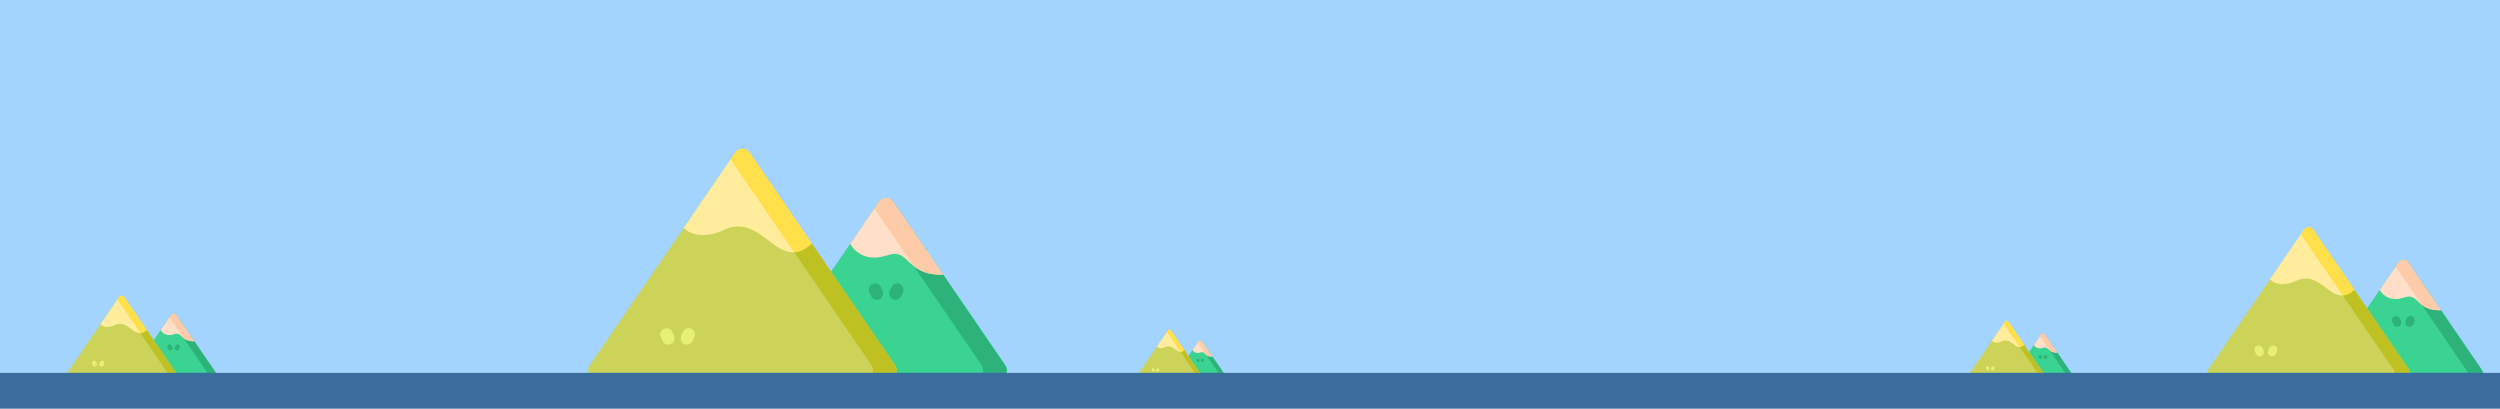
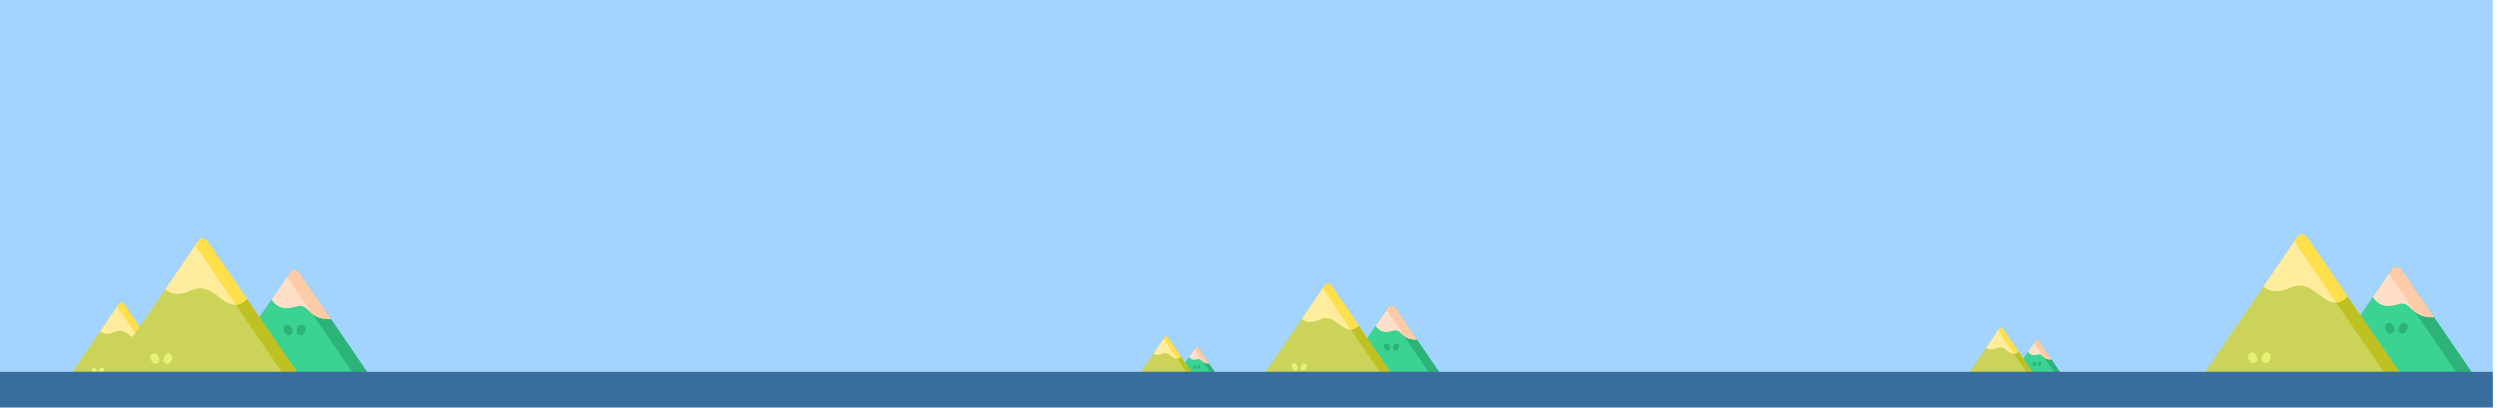
- <svg xmlns="http://www.w3.org/2000/svg" width="1254" height="205" viewBox="0 0 1254 205" fill="none">
-   <rect width="1254" height="187" fill="#A3D3FF" />
-   <path d="M1038.89 190.109H1010.56C1009.67 190.109 1009.14 189.111 1009.65 188.378L1020.16 173.003L1023.81 167.67C1024.25 167.027 1025.2 167.027 1025.64 167.67L1031.95 176.893L1039.81 188.378C1040.31 189.111 1039.78 190.109 1038.89 190.109V190.109Z" fill="#3AD391" />
-   <path d="M1038.89 190.108H1035.91C1036.8 190.108 1037.32 189.111 1036.82 188.378L1023.23 168.517L1023.81 167.67C1024.25 167.027 1025.2 167.027 1025.64 167.67L1039.81 188.378C1040.31 189.111 1039.78 190.108 1038.89 190.108Z" fill="#2DB37A" />
-   <path d="M1031.95 176.893C1030.04 176.955 1028.98 176.418 1028.22 175.814C1027.1 174.92 1026.62 173.879 1024.99 174.417C1022.3 175.309 1020.88 174.166 1020.16 173.003L1023.23 168.517L1023.81 167.671C1024.25 167.028 1025.2 167.028 1025.64 167.671L1031.95 176.893Z" fill="#FFDFC8" />
-   <path d="M1031.95 176.893C1030.04 176.955 1028.98 176.418 1028.22 175.814L1023.23 168.517L1023.81 167.671C1024.25 167.027 1025.2 167.027 1025.64 167.671L1031.95 176.893Z" fill="#FECBA9" />
-   <path d="M1024.96 190.109H988.108C987.218 190.109 986.693 189.111 987.195 188.378L999.09 170.99L1005.62 161.447C1006.06 160.805 1007.01 160.805 1007.45 161.447L1015.31 172.938L1025.87 188.378C1026.37 189.111 1025.84 190.109 1024.96 190.109V190.109Z" fill="#CBD359" />
-   <path d="M1024.96 190.108H1021.97C1022.86 190.108 1023.38 189.111 1022.88 188.378L1005.04 162.294L1005.62 161.447C1006.06 160.805 1007.01 160.805 1007.44 161.447L1025.87 188.378C1026.37 189.111 1025.85 190.108 1024.96 190.108V190.108Z" fill="#BEC121" />
-   <path d="M1015.31 172.939C1014.49 173.698 1013.77 174.023 1013.09 174.066C1010.23 174.247 1008.22 169.397 1004.29 171.195C1001.68 172.39 1000.07 171.873 999.09 170.99L1005.04 162.295V162.294L1005.62 161.447C1006.06 160.805 1007.01 160.805 1007.45 161.447L1015.31 172.939Z" fill="#FFEC9C" />
-   <path d="M1015.31 172.939C1014.49 173.698 1013.77 174.023 1013.09 174.066L1005.04 162.295V162.294L1005.62 161.447C1006.06 160.805 1007.01 160.805 1007.45 161.447L1015.31 172.939Z" fill="#FFDF4A" />
-   <path d="M997.145 185.762C996.836 185.762 996.541 185.582 996.41 185.28L996.199 184.792C996.024 184.386 996.211 183.915 996.616 183.74C997.022 183.565 997.492 183.752 997.667 184.157L997.879 184.645C998.054 185.05 997.867 185.521 997.462 185.697C997.359 185.741 997.251 185.762 997.145 185.762Z" fill="#E6F073" />
-   <path d="M999.506 185.759C999.398 185.759 999.289 185.737 999.184 185.691C998.78 185.513 998.597 185.04 998.774 184.636L998.99 184.147C999.168 183.744 999.64 183.56 1000.04 183.739C1000.45 183.917 1000.63 184.389 1000.45 184.793L1000.24 185.282C1000.11 185.581 999.813 185.759 999.506 185.759Z" fill="#E6F073" />
-   <path d="M1023.54 180.094C1023.23 180.094 1022.94 179.913 1022.81 179.612L1022.6 179.123C1022.42 178.718 1022.61 178.247 1023.01 178.072C1023.42 177.897 1023.89 178.083 1024.07 178.488L1024.28 178.977C1024.45 179.382 1024.27 179.853 1023.86 180.028C1023.76 180.073 1023.65 180.094 1023.54 180.094V180.094Z" fill="#2DB37A" />
-   <path d="M1025.9 180.091C1025.8 180.091 1025.69 180.069 1025.58 180.023C1025.18 179.844 1024.99 179.372 1025.17 178.968L1025.39 178.48C1025.57 178.075 1026.04 177.892 1026.44 178.07C1026.85 178.248 1027.03 178.721 1026.85 179.125L1026.64 179.613C1026.5 179.913 1026.21 180.091 1025.9 180.091V180.091Z" fill="#2DB37A" />
-   <path d="M1242.52 190.108H1168.52C1166.2 190.108 1164.83 187.504 1166.14 185.589L1193.61 145.435L1203.14 131.508C1204.28 129.831 1206.76 129.831 1207.9 131.508L1224.38 155.594L1244.9 185.589C1246.22 187.504 1244.84 190.108 1242.52 190.108V190.108Z" fill="#3AD391" />
-   <path d="M1242.52 190.107H1234.72C1237.04 190.107 1238.42 187.504 1237.1 185.589L1201.62 133.722L1203.14 131.51C1204.29 129.831 1206.76 129.831 1207.91 131.51L1244.9 185.589C1246.21 187.504 1244.84 190.107 1242.52 190.107Z" fill="#2DB37A" />
-   <path d="M1224.38 155.595C1219.4 155.757 1216.64 154.355 1214.66 152.777C1211.71 150.443 1210.46 147.725 1206.23 149.128C1199.19 151.46 1195.49 148.473 1193.61 145.435L1201.62 133.722L1203.14 131.511C1204.29 129.832 1206.76 129.832 1207.9 131.511L1224.38 155.595Z" fill="#FFDFC8" />
-   <path d="M1224.38 155.595C1219.4 155.757 1216.64 154.355 1214.66 152.777L1201.62 133.722L1203.14 131.511C1204.29 129.831 1206.76 129.831 1207.9 131.511L1224.38 155.595Z" fill="#FECBA9" />
-   <path d="M1206.12 190.109H1109.89C1107.57 190.109 1106.2 187.504 1107.51 185.589L1138.57 140.18L1155.62 115.257C1156.77 113.581 1159.25 113.581 1160.39 115.257L1180.92 145.267L1208.51 185.589C1209.82 187.504 1208.45 190.109 1206.12 190.109V190.109Z" fill="#CBD359" />
-   <path d="M1206.12 190.107H1198.32C1200.65 190.107 1202.02 187.504 1200.71 185.589L1154.11 117.469L1155.62 115.257C1156.77 113.581 1159.25 113.581 1160.39 115.257L1208.51 185.589C1209.82 187.504 1208.45 190.107 1206.12 190.107V190.107Z" fill="#BEC121" />
-   <path d="M1180.92 145.269C1178.8 147.251 1176.91 148.101 1175.14 148.212C1167.65 148.686 1162.42 136.019 1152.16 140.715C1145.34 143.837 1141.12 142.486 1138.57 140.181L1154.11 117.471V117.469L1155.62 115.258C1156.77 113.581 1159.25 113.581 1160.39 115.258L1180.92 145.269Z" fill="#FFEC9C" />
-   <path d="M1180.92 145.269C1178.8 147.251 1176.91 148.101 1175.14 148.212L1154.11 117.471V117.469L1155.62 115.258C1156.77 113.581 1159.25 113.581 1160.39 115.258L1180.92 145.269Z" fill="#FFDF4A" />
-   <path d="M1133.49 178.759C1132.69 178.759 1131.92 178.288 1131.58 177.499L1131.02 176.224C1130.57 175.165 1131.05 173.935 1132.11 173.477C1133.17 173.019 1134.4 173.507 1134.86 174.565L1135.41 175.84C1135.87 176.899 1135.38 178.128 1134.32 178.586C1134.05 178.703 1133.77 178.759 1133.49 178.759Z" fill="#E6F073" />
-   <path d="M1139.66 178.749C1139.38 178.749 1139.09 178.692 1138.82 178.572C1137.76 178.106 1137.28 176.873 1137.75 175.818L1138.31 174.541C1138.78 173.486 1140.01 173.008 1141.07 173.473C1142.12 173.938 1142.6 175.171 1142.14 176.227L1141.57 177.503C1141.23 178.284 1140.46 178.749 1139.66 178.749Z" fill="#E6F073" />
-   <path d="M1202.43 163.955C1201.63 163.955 1200.86 163.483 1200.51 162.696L1199.96 161.42C1199.51 160.361 1199.99 159.132 1201.05 158.674C1202.11 158.217 1203.34 158.704 1203.8 159.762L1204.35 161.037C1204.81 162.096 1204.32 163.325 1203.26 163.783C1202.99 163.901 1202.71 163.955 1202.43 163.955V163.955Z" fill="#2DB37A" />
-   <path d="M1208.6 163.947C1208.32 163.947 1208.03 163.89 1207.76 163.769C1206.7 163.303 1206.22 162.071 1206.69 161.015L1207.25 159.739C1207.72 158.683 1208.95 158.203 1210.01 158.67C1211.06 159.135 1211.54 160.368 1211.07 161.423L1210.51 162.7C1210.17 163.481 1209.4 163.947 1208.6 163.947V163.947Z" fill="#2DB37A" />
-   <path d="M107.411 190.109H66.782C65.507 190.109 64.753 188.679 65.473 187.627L80.555 165.579L85.787 157.932C86.417 157.011 87.776 157.011 88.405 157.932L97.453 171.157L108.72 187.627C109.44 188.679 108.686 190.109 107.411 190.109V190.109Z" fill="#3AD391" />
-   <path d="M107.41 190.108H103.129C104.404 190.108 105.158 188.679 104.438 187.627L84.955 159.148L85.787 157.933C86.418 157.011 87.776 157.011 88.405 157.933L108.72 187.627C109.441 188.679 108.686 190.108 107.41 190.108Z" fill="#2DB37A" />
-   <path d="M97.453 171.158C94.719 171.247 93.204 170.477 92.112 169.61C90.497 168.329 89.81 166.836 87.483 167.607C83.62 168.887 81.59 167.247 80.556 165.579L84.955 159.148L85.787 157.934C86.419 157.012 87.776 157.012 88.405 157.934L97.453 171.158Z" fill="#FFDFC8" />
-   <path d="M97.453 171.158C94.719 171.247 93.203 170.477 92.112 169.61L84.955 159.148L85.787 157.934C86.419 157.011 87.776 157.011 88.405 157.934L97.453 171.158Z" fill="#FECBA9" />
-   <path d="M87.427 190.109H34.589C33.313 190.109 32.559 188.679 33.28 187.627L50.337 162.694L59.698 149.009C60.328 148.089 61.687 148.089 62.318 149.009L73.591 165.487L88.735 187.627C89.456 188.679 88.702 190.109 87.427 190.109V190.109Z" fill="#CBD359" />
-   <path d="M87.427 190.108H83.144C84.421 190.108 85.174 188.679 84.454 187.627L58.867 150.224L59.698 149.009C60.328 148.089 61.687 148.089 62.317 149.009L88.735 187.627C89.455 188.679 88.702 190.108 87.427 190.108V190.108Z" fill="#BEC121" />
-   <path d="M73.591 165.488C72.426 166.576 71.387 167.043 70.414 167.104C66.304 167.364 63.431 160.409 57.798 162.987C54.052 164.701 51.737 163.96 50.336 162.694L58.866 150.225V150.224L59.698 149.009C60.328 148.089 61.687 148.089 62.318 149.009L73.591 165.488Z" fill="#FFEC9C" />
-   <path d="M73.591 165.488C72.426 166.576 71.387 167.043 70.414 167.104L58.866 150.225V150.224L59.698 149.009C60.328 148.089 61.687 148.089 62.318 149.009L73.591 165.488Z" fill="#FFDF4A" />
-   <path d="M47.547 183.876C47.104 183.876 46.681 183.618 46.494 183.185L46.191 182.485C45.94 181.903 46.208 181.228 46.788 180.977C47.371 180.725 48.046 180.993 48.297 181.574L48.599 182.274C48.851 182.855 48.583 183.53 48.002 183.782C47.854 183.846 47.699 183.876 47.547 183.876Z" fill="#E6F073" />
-   <path d="M50.933 183.871C50.779 183.871 50.622 183.84 50.471 183.774C49.892 183.518 49.629 182.841 49.884 182.262L50.193 181.561C50.449 180.981 51.126 180.719 51.705 180.974C52.285 181.23 52.547 181.907 52.292 182.487L51.983 183.187C51.794 183.616 51.374 183.871 50.933 183.871Z" fill="#E6F073" />
-   <path d="M85.4 175.748C84.957 175.748 84.534 175.489 84.347 175.057L84.044 174.356C83.793 173.775 84.061 173.1 84.642 172.849C85.224 172.598 85.899 172.865 86.15 173.446L86.452 174.146C86.704 174.727 86.437 175.402 85.855 175.654C85.707 175.718 85.552 175.748 85.4 175.748V175.748Z" fill="#2DB37A" />
-   <path d="M88.786 175.744C88.632 175.744 88.475 175.712 88.324 175.646C87.745 175.39 87.482 174.713 87.737 174.134L88.046 173.433C88.302 172.853 88.979 172.59 89.559 172.846C90.138 173.101 90.401 173.779 90.145 174.358L89.836 175.059C89.647 175.488 89.227 175.744 88.786 175.744V175.744Z" fill="#2DB37A" />
-   <path d="M614.059 190.109H590.003C589.248 190.109 588.801 189.262 589.228 188.639L598.158 175.585L601.255 171.057C601.628 170.511 602.433 170.511 602.805 171.057L608.163 178.887L614.834 188.639C615.261 189.262 614.814 190.109 614.059 190.109V190.109Z" fill="#3AD391" />
-   <path d="M614.059 190.108H611.524C612.279 190.108 612.725 189.262 612.299 188.639L600.763 171.777L601.255 171.057C601.629 170.511 602.433 170.511 602.806 171.057L614.834 188.639C615.261 189.262 614.814 190.108 614.059 190.108Z" fill="#2DB37A" />
-   <path d="M608.163 178.888C606.544 178.94 605.647 178.485 605 177.971C604.044 177.213 603.638 176.329 602.26 176.785C599.972 177.543 598.77 176.572 598.158 175.585L600.763 171.777L601.255 171.058C601.63 170.512 602.433 170.512 602.806 171.058L608.163 178.888Z" fill="#FFDFC8" />
-   <path d="M608.163 178.888C606.544 178.94 605.647 178.485 605 177.971L600.763 171.777L601.255 171.058C601.63 170.511 602.433 170.511 602.805 171.058L608.163 178.888Z" fill="#FECBA9" />
-   <path d="M602.226 190.109H570.941C570.185 190.109 569.739 189.262 570.166 188.639L580.265 173.876L585.808 165.773C586.181 165.228 586.986 165.228 587.359 165.773L594.034 175.53L603.001 188.639C603.428 189.262 602.981 190.109 602.226 190.109V190.109Z" fill="#CBD359" />
-   <path d="M602.226 190.108H599.691C600.447 190.108 600.893 189.262 600.467 188.639L585.316 166.492L585.808 165.773C586.181 165.228 586.986 165.228 587.359 165.773L603.001 188.639C603.428 189.262 602.982 190.108 602.226 190.108V190.108Z" fill="#BEC121" />
-   <path d="M594.034 175.53C593.345 176.175 592.729 176.451 592.153 176.487C589.719 176.641 588.018 172.523 584.683 174.05C582.465 175.065 581.094 174.626 580.265 173.876L585.315 166.493V166.492L585.808 165.774C586.181 165.228 586.986 165.228 587.359 165.774L594.034 175.53Z" fill="#FFEC9C" />
-   <path d="M594.034 175.53C593.344 176.175 592.729 176.451 592.153 176.487L585.315 166.493V166.492L585.808 165.774C586.181 165.228 586.986 165.228 587.359 165.774L594.034 175.53Z" fill="#FFDF4A" />
-   <path d="M578.614 186.419C578.351 186.419 578.101 186.265 577.99 186.009L577.811 185.595C577.662 185.25 577.82 184.85 578.164 184.702C578.509 184.553 578.909 184.711 579.057 185.055L579.236 185.47C579.385 185.814 579.227 186.214 578.883 186.363C578.795 186.4 578.704 186.419 578.614 186.419Z" fill="#E6F073" />
-   <path d="M580.618 186.415C580.527 186.415 580.434 186.397 580.345 186.358C580.002 186.206 579.846 185.805 579.997 185.462L580.18 185.047C580.331 184.704 580.732 184.549 581.075 184.7C581.418 184.851 581.574 185.252 581.423 185.596L581.24 186.01C581.128 186.264 580.879 186.415 580.618 186.415Z" fill="#E6F073" />
-   <path d="M601.027 181.606C600.764 181.606 600.514 181.452 600.403 181.196L600.224 180.782C600.075 180.437 600.233 180.038 600.578 179.889C600.922 179.74 601.322 179.898 601.47 180.242L601.65 180.657C601.799 181.001 601.64 181.401 601.296 181.55C601.208 181.588 601.117 181.606 601.027 181.606V181.606Z" fill="#2DB37A" />
-   <path d="M603.031 181.603C602.94 181.603 602.847 181.585 602.758 181.545C602.415 181.394 602.259 180.993 602.41 180.65L602.593 180.235C602.744 179.892 603.145 179.736 603.489 179.887C603.832 180.039 603.987 180.44 603.836 180.783L603.653 181.198C603.541 181.452 603.292 181.603 603.031 181.603V181.603Z" fill="#2DB37A" />
-   <path d="M500.609 190.109H388.345C384.822 190.109 382.739 186.158 384.729 183.251L426.403 122.33L440.858 101.199C442.599 98.655 446.355 98.655 448.092 101.199L473.094 137.743L504.227 183.251C506.217 186.158 504.132 190.109 500.609 190.109V190.109Z" fill="#3AD391" />
-   <path d="M500.607 190.107H488.778C492.301 190.107 494.384 186.158 492.394 183.251L438.561 104.559L440.858 101.203C442.603 98.655 446.354 98.655 448.094 101.203L504.227 183.251C506.217 186.158 504.131 190.107 500.607 190.107Z" fill="#2DB37A" />
-   <path d="M473.094 137.745C465.54 137.99 461.352 135.864 458.335 133.469C453.873 129.928 451.976 125.804 445.545 127.933C434.871 131.471 429.261 126.94 426.404 122.33L438.561 104.559L440.859 101.204C442.605 98.657 446.356 98.657 448.093 101.204L473.094 137.745Z" fill="#FFDFC8" />
-   <path d="M473.094 137.745C465.54 137.99 461.352 135.864 458.335 133.469L438.561 104.559L440.858 101.204C442.605 98.655 446.355 98.655 448.092 101.204L473.094 137.745Z" fill="#FECBA9" />
-   <path d="M445.389 190.109H299.39C295.865 190.109 293.782 186.158 295.774 183.251L342.903 114.356L368.77 76.543C370.51 74.001 374.268 74.001 376.009 76.543L407.158 122.076L449.006 183.251C450.995 186.158 448.913 190.109 445.389 190.109V190.109Z" fill="#CBD359" />
-   <path d="M445.39 190.107H433.556C437.084 190.107 439.167 186.158 437.177 183.251L366.475 79.9L368.771 76.543C370.51 74.001 374.268 74.001 376.008 76.543L449.006 183.251C450.996 186.158 448.914 190.107 445.39 190.107V190.107Z" fill="#BEC121" />
-   <path d="M407.158 122.077C403.941 125.084 401.069 126.374 398.382 126.542C387.024 127.262 379.085 108.044 363.522 115.169C353.17 119.905 346.773 117.855 342.903 114.358L366.471 79.903V79.9L368.77 76.545C370.51 74.001 374.267 74.001 376.009 76.545L407.158 122.077Z" fill="#FFEC9C" />
-   <path d="M407.158 122.077C403.941 125.084 401.068 126.374 398.382 126.542L366.471 79.903V79.9L368.77 76.545C370.51 74.001 374.267 74.001 376.009 76.545L407.158 122.077Z" fill="#FFDF4A" />
-   <path d="M335.197 172.888C333.971 172.888 332.803 172.174 332.286 170.977L331.45 169.043C330.756 167.436 331.495 165.57 333.1 164.876C334.71 164.18 336.573 164.921 337.267 166.526L338.103 168.46C338.799 170.067 338.059 171.932 336.453 172.627C336.043 172.803 335.617 172.888 335.197 172.888Z" fill="#E6F073" />
-   <path d="M344.552 172.874C344.126 172.874 343.691 172.787 343.275 172.605C341.674 171.898 340.949 170.027 341.654 168.426L342.507 166.489C343.214 164.889 345.084 164.163 346.686 164.869C348.287 165.574 349.012 167.446 348.307 169.048L347.453 170.983C346.929 172.169 345.769 172.874 344.552 172.874Z" fill="#E6F073" />
-   <path d="M439.791 150.429C438.565 150.429 437.397 149.713 436.88 148.518L436.043 146.582C435.35 144.975 436.088 143.11 437.695 142.416C439.302 141.723 441.167 142.461 441.861 144.067L442.697 146.001C443.393 147.608 442.654 149.472 441.047 150.168C440.637 150.346 440.211 150.429 439.791 150.429V150.429Z" fill="#2DB37A" />
-   <path d="M449.147 150.416C448.72 150.416 448.286 150.33 447.87 150.145C446.269 149.439 445.543 147.569 446.248 145.967L447.102 144.032C447.807 142.429 449.678 141.702 451.281 142.41C452.881 143.115 453.607 144.986 452.902 146.587L452.048 148.524C451.526 149.71 450.364 150.416 449.147 150.416V150.416Z" fill="#2DB37A" />
-   <rect y="187" width="1254" height="18" fill="#386D9D" />
+ <svg xmlns="http://www.w3.org/2000/svg" width="319" height="52" viewBox="0 0 319 52" fill="none">
+   <rect width="318.088" height="47.434" fill="#A3D3FF" />
+   <path d="M263.524 49.223H256.337C256.111 49.223 255.978 48.97 256.105 48.784L258.773 44.883L259.698 43.531C259.81 43.368 260.05 43.368 260.162 43.531L261.762 45.87L263.755 48.784C263.883 48.97 263.749 49.223 263.524 49.223Z" fill="#3AD391" />
+   <path d="M263.523 49.222H262.766C262.992 49.222 263.125 48.97 262.998 48.784L259.551 43.746L259.698 43.531C259.81 43.368 260.05 43.368 260.162 43.531L263.755 48.784C263.883 48.97 263.749 49.222 263.523 49.222Z" fill="#2DB37A" />
+   <path d="M261.762 45.87C261.279 45.886 261.011 45.75 260.817 45.597C260.532 45.37 260.41 45.106 259.999 45.242C259.315 45.469 258.956 45.179 258.773 44.884L259.551 43.746L259.699 43.531C259.81 43.368 260.05 43.368 260.162 43.531L261.762 45.87Z" fill="#FFDFC8" />
+   <path d="M261.762 45.87C261.279 45.886 261.01 45.75 260.817 45.597L259.551 43.746L259.698 43.531C259.81 43.368 260.05 43.368 260.162 43.531L261.762 45.87Z" fill="#FECBA9" />
+   <path d="M259.989 49.223H250.642C250.416 49.223 250.283 48.97 250.411 48.784L253.428 44.373L255.084 41.952C255.195 41.79 255.436 41.79 255.547 41.952L257.541 44.867L260.22 48.784C260.348 48.97 260.214 49.223 259.989 49.223Z" fill="#CBD359" />
+   <path d="M259.989 49.222H259.231C259.457 49.222 259.59 48.97 259.463 48.784L254.937 42.167L255.084 41.952C255.195 41.79 255.435 41.79 255.547 41.952L260.22 48.784C260.347 48.97 260.214 49.222 259.989 49.222Z" fill="#BEC121" />
+   <path d="M257.541 44.867C257.335 45.06 257.151 45.142 256.979 45.153C256.252 45.199 255.744 43.969 254.747 44.425C254.085 44.728 253.675 44.597 253.427 44.373L254.936 42.167V42.167L255.083 41.953C255.195 41.79 255.435 41.79 255.547 41.953L257.541 44.867Z" fill="#FFEC9C" />
+   <path d="M257.541 44.867C257.335 45.06 257.151 45.142 256.979 45.153L254.936 42.167V42.167L255.083 41.953C255.195 41.79 255.435 41.79 255.547 41.953L257.541 44.867Z" fill="#FFDF4A" />
+   <path d="M252.934 48.12C252.856 48.12 252.781 48.074 252.748 47.998L252.694 47.874C252.65 47.771 252.697 47.652 252.8 47.607C252.903 47.563 253.022 47.61 253.067 47.713L253.12 47.837C253.165 47.94 253.117 48.059 253.015 48.103C252.988 48.115 252.961 48.12 252.934 48.12Z" fill="#E6F073" />
+   <path d="M253.533 48.119C253.506 48.119 253.478 48.114 253.451 48.102C253.349 48.057 253.302 47.937 253.348 47.835L253.402 47.711C253.447 47.608 253.567 47.562 253.67 47.607C253.772 47.652 253.819 47.772 253.774 47.874L253.719 47.998C253.685 48.074 253.611 48.119 253.533 48.119Z" fill="#E6F073" />
+   <path d="M259.63 46.682C259.552 46.682 259.477 46.636 259.444 46.56L259.39 46.436C259.346 46.333 259.393 46.214 259.496 46.169C259.599 46.125 259.718 46.172 259.763 46.275L259.816 46.399C259.861 46.502 259.813 46.621 259.711 46.666C259.684 46.677 259.657 46.682 259.63 46.682Z" fill="#2DB37A" />
+   <path d="M260.229 46.682C260.202 46.682 260.174 46.676 260.147 46.664C260.045 46.619 259.998 46.499 260.043 46.397L260.098 46.273C260.143 46.17 260.263 46.124 260.366 46.169C260.468 46.214 260.515 46.334 260.469 46.436L260.415 46.56C260.381 46.636 260.307 46.682 260.229 46.682Z" fill="#2DB37A" />
+   <path d="M315.176 49.223H296.406C295.817 49.223 295.469 48.562 295.802 48.076L302.769 37.891L305.186 34.358C305.477 33.933 306.105 33.933 306.395 34.358L310.575 40.468L315.78 48.076C316.113 48.562 315.765 49.223 315.176 49.223Z" fill="#3AD391" />
+   <path d="M315.175 49.222H313.197C313.786 49.222 314.135 48.562 313.802 48.076L304.802 34.92L305.186 34.359C305.478 33.933 306.105 33.933 306.396 34.359L315.78 48.076C316.113 48.562 315.764 49.222 315.175 49.222Z" fill="#2DB37A" />
+   <path d="M310.575 40.468C309.312 40.509 308.612 40.154 308.108 39.753C307.362 39.161 307.045 38.472 305.969 38.828C304.185 39.419 303.247 38.662 302.769 37.891L304.802 34.92L305.186 34.359C305.478 33.933 306.105 33.933 306.395 34.359L310.575 40.468Z" fill="#FFDFC8" />
+   <path d="M310.575 40.468C309.312 40.509 308.612 40.154 308.108 39.753L304.802 34.92L305.186 34.359C305.478 33.933 306.105 33.933 306.395 34.359L310.575 40.468Z" fill="#FECBA9" />
+   <path d="M305.943 49.223H281.534C280.945 49.223 280.596 48.562 280.929 48.076L288.809 36.558L293.134 30.236C293.425 29.811 294.053 29.811 294.344 30.236L299.552 37.848L306.548 48.076C306.881 48.562 306.532 49.223 305.943 49.223Z" fill="#CBD359" />
+   <path d="M305.943 49.222H303.965C304.555 49.222 304.903 48.562 304.57 48.076L292.75 30.797L293.134 30.236C293.425 29.811 294.053 29.811 294.344 30.236L306.548 48.076C306.881 48.562 306.533 49.222 305.943 49.222Z" fill="#BEC121" />
+   <path d="M299.552 37.849C299.014 38.351 298.533 38.567 298.084 38.595C296.185 38.715 294.858 35.502 292.256 36.694C290.525 37.485 289.456 37.143 288.809 36.558L292.749 30.798V30.797L293.134 30.236C293.424 29.811 294.053 29.811 294.344 30.236L299.552 37.849Z" fill="#FFEC9C" />
+   <path d="M299.552 37.849C299.014 38.351 298.533 38.567 298.084 38.595L292.749 30.798V30.797L293.134 30.236C293.424 29.811 294.053 29.811 294.344 30.236L299.552 37.849Z" fill="#FFDF4A" />
+   <path d="M287.52 46.344C287.316 46.344 287.12 46.224 287.034 46.024L286.894 45.701C286.778 45.432 286.901 45.12 287.17 45.004C287.439 44.888 287.751 45.012 287.867 45.28L288.006 45.603C288.123 45.872 287.999 46.184 287.73 46.3C287.662 46.329 287.591 46.344 287.52 46.344Z" fill="#E6F073" />
+   <path d="M289.084 46.341C289.013 46.341 288.941 46.327 288.871 46.296C288.603 46.178 288.482 45.865 288.6 45.598L288.743 45.274C288.861 45.006 289.173 44.885 289.441 45.003C289.709 45.121 289.83 45.434 289.712 45.702L289.57 46.025C289.482 46.223 289.288 46.341 289.084 46.341Z" fill="#E6F073" />
+   <path d="M305.007 42.589C304.802 42.589 304.607 42.469 304.521 42.269L304.381 41.946C304.265 41.677 304.388 41.365 304.657 41.249C304.926 41.133 305.237 41.257 305.353 41.525L305.493 41.848C305.61 42.117 305.486 42.429 305.217 42.545C305.149 42.575 305.078 42.589 305.007 42.589Z" fill="#2DB37A" />
+   <path d="M306.571 42.587C306.5 42.587 306.428 42.572 306.358 42.541C306.09 42.423 305.969 42.111 306.087 41.843L306.23 41.519C306.348 41.251 306.66 41.13 306.928 41.248C307.196 41.366 307.317 41.679 307.199 41.946L307.057 42.27C306.969 42.468 306.775 42.587 306.571 42.587Z" fill="#2DB37A" />
+   <path d="M27.245 49.223H16.94C16.616 49.223 16.425 48.86 16.608 48.593L20.433 43.001L21.76 41.061C21.92 40.827 22.265 40.827 22.424 41.061L24.72 44.416L27.578 48.593C27.76 48.86 27.569 49.223 27.245 49.223Z" fill="#3AD391" />
+   <path d="M27.245 49.222H26.16C26.483 49.222 26.674 48.86 26.491 48.593L21.55 41.369L21.761 41.061C21.921 40.827 22.265 40.827 22.425 41.061L27.578 48.593C27.76 48.86 27.569 49.222 27.245 49.222Z" fill="#2DB37A" />
+   <path d="M24.72 44.416C24.026 44.438 23.642 44.243 23.365 44.023C22.955 43.698 22.781 43.319 22.191 43.515C21.211 43.84 20.696 43.424 20.433 43.001L21.549 41.369L21.76 41.061C21.921 40.827 22.265 40.827 22.424 41.061L24.72 44.416Z" fill="#FFDFC8" />
+   <path d="M24.72 44.416C24.026 44.438 23.642 44.243 23.365 44.023L21.55 41.369L21.761 41.061C21.921 40.827 22.265 40.827 22.424 41.061L24.72 44.416Z" fill="#FECBA9" />
+   <path d="M22.177 49.223H8.774C8.45 49.223 8.259 48.86 8.442 48.593L12.768 42.269L15.143 38.797C15.303 38.564 15.648 38.564 15.807 38.797L18.667 42.977L22.509 48.593C22.691 48.86 22.5 49.223 22.177 49.223Z" fill="#CBD359" />
+   <path d="M22.176 49.222H21.09C21.414 49.222 21.605 48.86 21.422 48.593L14.932 39.105L15.143 38.797C15.303 38.564 15.647 38.564 15.807 38.797L22.508 48.593C22.691 48.86 22.5 49.222 22.176 49.222Z" fill="#BEC121" />
+   <path d="M18.667 42.977C18.372 43.253 18.108 43.372 17.861 43.387C16.819 43.453 16.09 41.689 14.661 42.343C13.711 42.778 13.123 42.59 12.768 42.269L14.932 39.106V39.105L15.143 38.797C15.303 38.564 15.647 38.564 15.807 38.797L18.667 42.977Z" fill="#FFEC9C" />
+   <path d="M18.667 42.977C18.371 43.253 18.108 43.372 17.861 43.387L14.932 39.106V39.105L15.143 38.797C15.302 38.564 15.647 38.564 15.807 38.797L18.667 42.977Z" fill="#FFDF4A" />
+   <path d="M12.061 47.642C11.948 47.642 11.841 47.576 11.793 47.466L11.717 47.289C11.653 47.141 11.721 46.97 11.868 46.906C12.016 46.843 12.187 46.91 12.251 47.058L12.328 47.235C12.391 47.383 12.323 47.554 12.176 47.618C12.138 47.634 12.099 47.642 12.061 47.642Z" fill="#E6F073" />
+   <path d="M12.919 47.641C12.88 47.641 12.841 47.633 12.802 47.616C12.655 47.551 12.589 47.379 12.653 47.232L12.732 47.054C12.797 46.907 12.968 46.841 13.115 46.906C13.262 46.97 13.329 47.142 13.264 47.289L13.186 47.467C13.138 47.576 13.031 47.641 12.919 47.641Z" fill="#E6F073" />
+   <path d="M21.663 45.58C21.55 45.58 21.443 45.514 21.395 45.405L21.319 45.227C21.255 45.079 21.323 44.908 21.47 44.844C21.618 44.781 21.789 44.849 21.852 44.996L21.929 45.173C21.993 45.321 21.925 45.492 21.778 45.556C21.74 45.572 21.701 45.58 21.663 45.58Z" fill="#2DB37A" />
+   <path d="M22.521 45.579C22.482 45.579 22.442 45.571 22.404 45.554C22.257 45.489 22.191 45.318 22.255 45.17L22.334 44.993C22.398 44.846 22.57 44.779 22.717 44.844C22.864 44.909 22.931 45.081 22.866 45.227L22.788 45.405C22.74 45.514 22.633 45.579 22.521 45.579Z" fill="#2DB37A" />
+   <path d="M155.761 49.223H149.659C149.468 49.223 149.354 49.008 149.463 48.85L151.728 45.539L152.513 44.39C152.608 44.252 152.812 44.252 152.907 44.39L154.266 46.376L155.958 48.85C156.066 49.008 155.953 49.223 155.761 49.223Z" fill="#3AD391" />
+   <path d="M155.761 49.223H155.118C155.31 49.223 155.423 49.008 155.315 48.85L152.389 44.573L152.513 44.39C152.608 44.252 152.812 44.252 152.907 44.39L155.958 48.85C156.066 49.008 155.953 49.223 155.761 49.223Z" fill="#2DB37A" />
+   <path d="M154.266 46.376C153.855 46.39 153.627 46.274 153.463 46.144C153.221 45.952 153.118 45.727 152.768 45.843C152.188 46.035 151.883 45.789 151.728 45.539L152.389 44.573L152.513 44.39C152.608 44.252 152.812 44.252 152.907 44.39L154.266 46.376Z" fill="#FFDFC8" />
+   <path d="M154.266 46.376C153.855 46.39 153.627 46.274 153.463 46.144L152.389 44.573L152.513 44.39C152.608 44.252 152.812 44.252 152.907 44.39L154.266 46.376Z" fill="#FECBA9" />
+   <path d="M152.76 49.223H144.824C144.632 49.223 144.519 49.008 144.627 48.85L147.189 45.105L148.595 43.05C148.69 42.912 148.894 42.912 148.989 43.05L150.682 45.525L152.956 48.85C153.065 49.008 152.951 49.223 152.76 49.223Z" fill="#CBD359" />
+   <path d="M152.76 49.223H152.117C152.308 49.223 152.422 49.008 152.313 48.85L148.47 43.232L148.595 43.05C148.69 42.912 148.894 42.912 148.989 43.05L152.956 48.85C153.065 49.008 152.951 49.223 152.76 49.223Z" fill="#BEC121" />
+   <path d="M150.682 45.525C150.507 45.688 150.351 45.758 150.205 45.767C149.587 45.807 149.156 44.762 148.31 45.149C147.747 45.407 147.399 45.295 147.189 45.105L148.47 43.232V43.232L148.595 43.05C148.69 42.912 148.894 42.912 148.989 43.05L150.682 45.525Z" fill="#FFEC9C" />
+   <path d="M150.682 45.525C150.507 45.688 150.351 45.758 150.205 45.767L148.47 43.232V43.232L148.595 43.05C148.69 42.912 148.894 42.912 148.989 43.05L150.682 45.525Z" fill="#FFDF4A" />
+   <path d="M146.77 48.287C146.703 48.287 146.64 48.248 146.612 48.183L146.566 48.078C146.529 47.99 146.569 47.889 146.656 47.851C146.744 47.813 146.845 47.854 146.883 47.941L146.928 48.046C146.966 48.133 146.926 48.235 146.838 48.273C146.816 48.282 146.793 48.287 146.77 48.287Z" fill="#E6F073" />
+   <path d="M147.279 48.286C147.255 48.286 147.232 48.281 147.209 48.271C147.122 48.233 147.083 48.131 147.121 48.044L147.168 47.939C147.206 47.852 147.308 47.812 147.395 47.851C147.482 47.889 147.521 47.991 147.483 48.078L147.436 48.183C147.408 48.248 147.345 48.286 147.279 48.286Z" fill="#E6F073" />
+   <path d="M152.455 47.066C152.389 47.066 152.325 47.027 152.297 46.962L152.252 46.857C152.214 46.77 152.254 46.668 152.342 46.63C152.429 46.593 152.53 46.633 152.568 46.72L152.613 46.825C152.651 46.913 152.611 47.014 152.524 47.052C152.501 47.061 152.478 47.066 152.455 47.066Z" fill="#2DB37A" />
+   <path d="M152.964 47.065C152.941 47.065 152.917 47.06 152.895 47.05C152.808 47.012 152.768 46.91 152.806 46.823L152.853 46.718C152.891 46.631 152.993 46.592 153.08 46.63C153.167 46.668 153.206 46.77 153.168 46.857L153.122 46.962C153.093 47.027 153.03 47.065 152.964 47.065Z" fill="#2DB37A" />
+   <path d="M183.896 49.223H171.237C170.839 49.223 170.605 48.777 170.829 48.449L175.528 41.58L177.158 39.197C177.355 38.91 177.778 38.91 177.974 39.197L180.793 43.318L184.304 48.449C184.528 48.777 184.293 49.223 183.896 49.223V49.223Z" fill="#3AD391" />
+   <path d="M183.896 49.222H182.562C182.959 49.222 183.194 48.777 182.969 48.449L176.899 39.576L177.158 39.197C177.355 38.91 177.778 38.91 177.974 39.197L184.304 48.449C184.528 48.777 184.293 49.222 183.896 49.222Z" fill="#2DB37A" />
+   <path d="M180.793 43.318C179.941 43.346 179.469 43.106 179.129 42.836C178.626 42.437 178.412 41.972 177.687 42.212C176.483 42.611 175.85 42.1 175.528 41.58L176.899 39.576L177.158 39.198C177.355 38.91 177.778 38.91 177.974 39.198L180.793 43.318Z" fill="#FFDFC8" />
+   <path d="M180.793 43.318C179.941 43.346 179.469 43.106 179.129 42.836L176.899 39.576L177.158 39.198C177.355 38.91 177.778 38.91 177.974 39.198L180.793 43.318Z" fill="#FECBA9" />
+   <path d="M177.669 49.223H161.206C160.809 49.223 160.574 48.777 160.798 48.449L166.113 40.681L169.03 36.417C169.226 36.13 169.649 36.13 169.846 36.417L173.358 41.551L178.077 48.449C178.301 48.777 178.066 49.223 177.669 49.223V49.223Z" fill="#CBD359" />
+   <path d="M177.669 49.222H176.335C176.733 49.222 176.967 48.777 176.743 48.449L168.771 36.795L169.03 36.417C169.226 36.13 169.649 36.13 169.846 36.417L178.077 48.449C178.301 48.777 178.067 49.222 177.669 49.222V49.222Z" fill="#BEC121" />
+   <path d="M173.358 41.551C172.995 41.89 172.671 42.036 172.368 42.055C171.088 42.136 170.193 39.969 168.438 40.772C167.27 41.306 166.549 41.075 166.113 40.681L168.77 36.796V36.795L169.029 36.417C169.226 36.13 169.649 36.13 169.846 36.417L173.358 41.551Z" fill="#FFEC9C" />
+   <path d="M173.358 41.551C172.995 41.89 172.671 42.036 172.368 42.055L168.77 36.796V36.795L169.029 36.417C169.226 36.13 169.649 36.13 169.846 36.417L173.358 41.551Z" fill="#FFDF4A" />
+   <path d="M165.244 47.281C165.106 47.281 164.974 47.2 164.915 47.065L164.821 46.847C164.743 46.666 164.826 46.456 165.007 46.377C165.189 46.299 165.399 46.382 165.477 46.563L165.571 46.782C165.65 46.963 165.566 47.173 165.385 47.251C165.339 47.271 165.291 47.281 165.244 47.281Z" fill="#E6F073" />
+   <path d="M166.299 47.279C166.251 47.279 166.202 47.27 166.155 47.249C165.974 47.169 165.892 46.958 165.972 46.778L166.068 46.559C166.148 46.379 166.359 46.297 166.539 46.377C166.72 46.456 166.802 46.667 166.722 46.848L166.626 47.066C166.567 47.2 166.436 47.279 166.299 47.279Z" fill="#E6F073" />
+   <path d="M177.038 44.748C176.9 44.748 176.768 44.668 176.71 44.533L176.615 44.315C176.537 44.133 176.62 43.923 176.802 43.845C176.983 43.767 177.193 43.85 177.271 44.031L177.366 44.249C177.444 44.43 177.361 44.641 177.18 44.719C177.133 44.739 177.085 44.748 177.038 44.748V44.748Z" fill="#2DB37A" />
+   <path d="M178.093 44.747C178.045 44.747 177.996 44.737 177.949 44.716C177.768 44.637 177.686 44.426 177.766 44.245L177.862 44.027C177.942 43.846 178.153 43.764 178.333 43.844C178.514 43.924 178.596 44.135 178.516 44.315L178.42 44.533C178.361 44.667 178.23 44.747 178.093 44.747V44.747Z" fill="#2DB37A" />
+   <path d="M46.701 49.223H28.458C27.885 49.223 27.547 48.581 27.87 48.108L34.642 38.209L36.991 34.775C37.274 34.361 37.884 34.361 38.167 34.775L42.229 40.713L47.289 48.108C47.612 48.581 47.273 49.223 46.701 49.223V49.223Z" fill="#3AD391" />
+   <path d="M46.7 49.222H44.778C45.351 49.222 45.689 48.581 45.366 48.108L36.618 35.321L36.991 34.775C37.275 34.361 37.884 34.361 38.167 34.775L47.289 48.108C47.612 48.581 47.273 49.222 46.7 49.222Z" fill="#2DB37A" />
+   <path d="M42.23 40.714C41.002 40.753 40.322 40.408 39.831 40.019C39.106 39.443 38.798 38.773 37.753 39.119C36.018 39.694 35.106 38.958 34.642 38.209L36.618 35.321L36.991 34.776C37.275 34.361 37.885 34.361 38.167 34.776L42.23 40.714Z" fill="#FFDFC8" />
+   <path d="M42.23 40.713C41.002 40.753 40.322 40.408 39.831 40.019L36.618 35.321L36.991 34.776C37.275 34.361 37.885 34.361 38.167 34.776L42.23 40.713Z" fill="#FECBA9" />
+   <path d="M37.728 49.223H14.002C13.43 49.223 13.091 48.581 13.415 48.108L21.073 36.913L25.277 30.768C25.56 30.355 26.17 30.355 26.453 30.768L31.515 38.167L38.315 48.108C38.639 48.581 38.3 49.223 37.728 49.223V49.223Z" fill="#CBD359" />
+   <path d="M37.727 49.222H35.805C36.378 49.222 36.716 48.581 36.393 48.108L24.904 31.314L25.277 30.768C25.559 30.355 26.17 30.355 26.453 30.768L38.315 48.108C38.639 48.581 38.3 49.222 37.727 49.222V49.222Z" fill="#BEC121" />
+   <path d="M31.515 38.167C30.992 38.656 30.525 38.866 30.089 38.893C28.243 39.01 26.953 35.887 24.424 37.045C22.742 37.814 21.702 37.481 21.073 36.913L24.903 31.314V31.314L25.277 30.768C25.559 30.355 26.17 30.355 26.453 30.768L31.515 38.167Z" fill="#FFEC9C" />
+   <path d="M31.515 38.167C30.992 38.656 30.525 38.866 30.089 38.893L24.903 31.314V31.314L25.277 30.768C25.559 30.355 26.17 30.355 26.453 30.768L31.515 38.167Z" fill="#FFDF4A" />
+   <path d="M19.821 46.424C19.622 46.424 19.432 46.308 19.348 46.114L19.212 45.8C19.099 45.538 19.219 45.235 19.48 45.122C19.742 45.009 20.045 45.13 20.157 45.391L20.293 45.705C20.406 45.966 20.286 46.269 20.025 46.382C19.959 46.41 19.889 46.424 19.821 46.424Z" fill="#E6F073" />
+   <path d="M21.341 46.422C21.272 46.422 21.201 46.408 21.134 46.378C20.874 46.263 20.756 45.959 20.87 45.699L21.009 45.385C21.124 45.124 21.428 45.006 21.688 45.121C21.948 45.236 22.066 45.54 21.951 45.8L21.813 46.115C21.728 46.307 21.539 46.422 21.341 46.422Z" fill="#E6F073" />
+   <path d="M36.818 42.775C36.618 42.775 36.429 42.658 36.345 42.464L36.209 42.15C36.096 41.888 36.216 41.585 36.477 41.473C36.738 41.36 37.041 41.48 37.154 41.741L37.29 42.055C37.403 42.316 37.283 42.619 37.022 42.732C36.955 42.761 36.886 42.775 36.818 42.775V42.775Z" fill="#2DB37A" />
+   <path d="M38.338 42.773C38.269 42.773 38.198 42.758 38.13 42.729C37.87 42.614 37.752 42.31 37.867 42.05L38.006 41.735C38.12 41.475 38.425 41.356 38.685 41.472C38.945 41.586 39.063 41.89 38.948 42.15L38.809 42.465C38.725 42.658 38.536 42.773 38.338 42.773V42.773Z" fill="#2DB37A" />
+   <rect y="47.434" width="318.088" height="4.566" fill="#386D9D" />
</svg>
